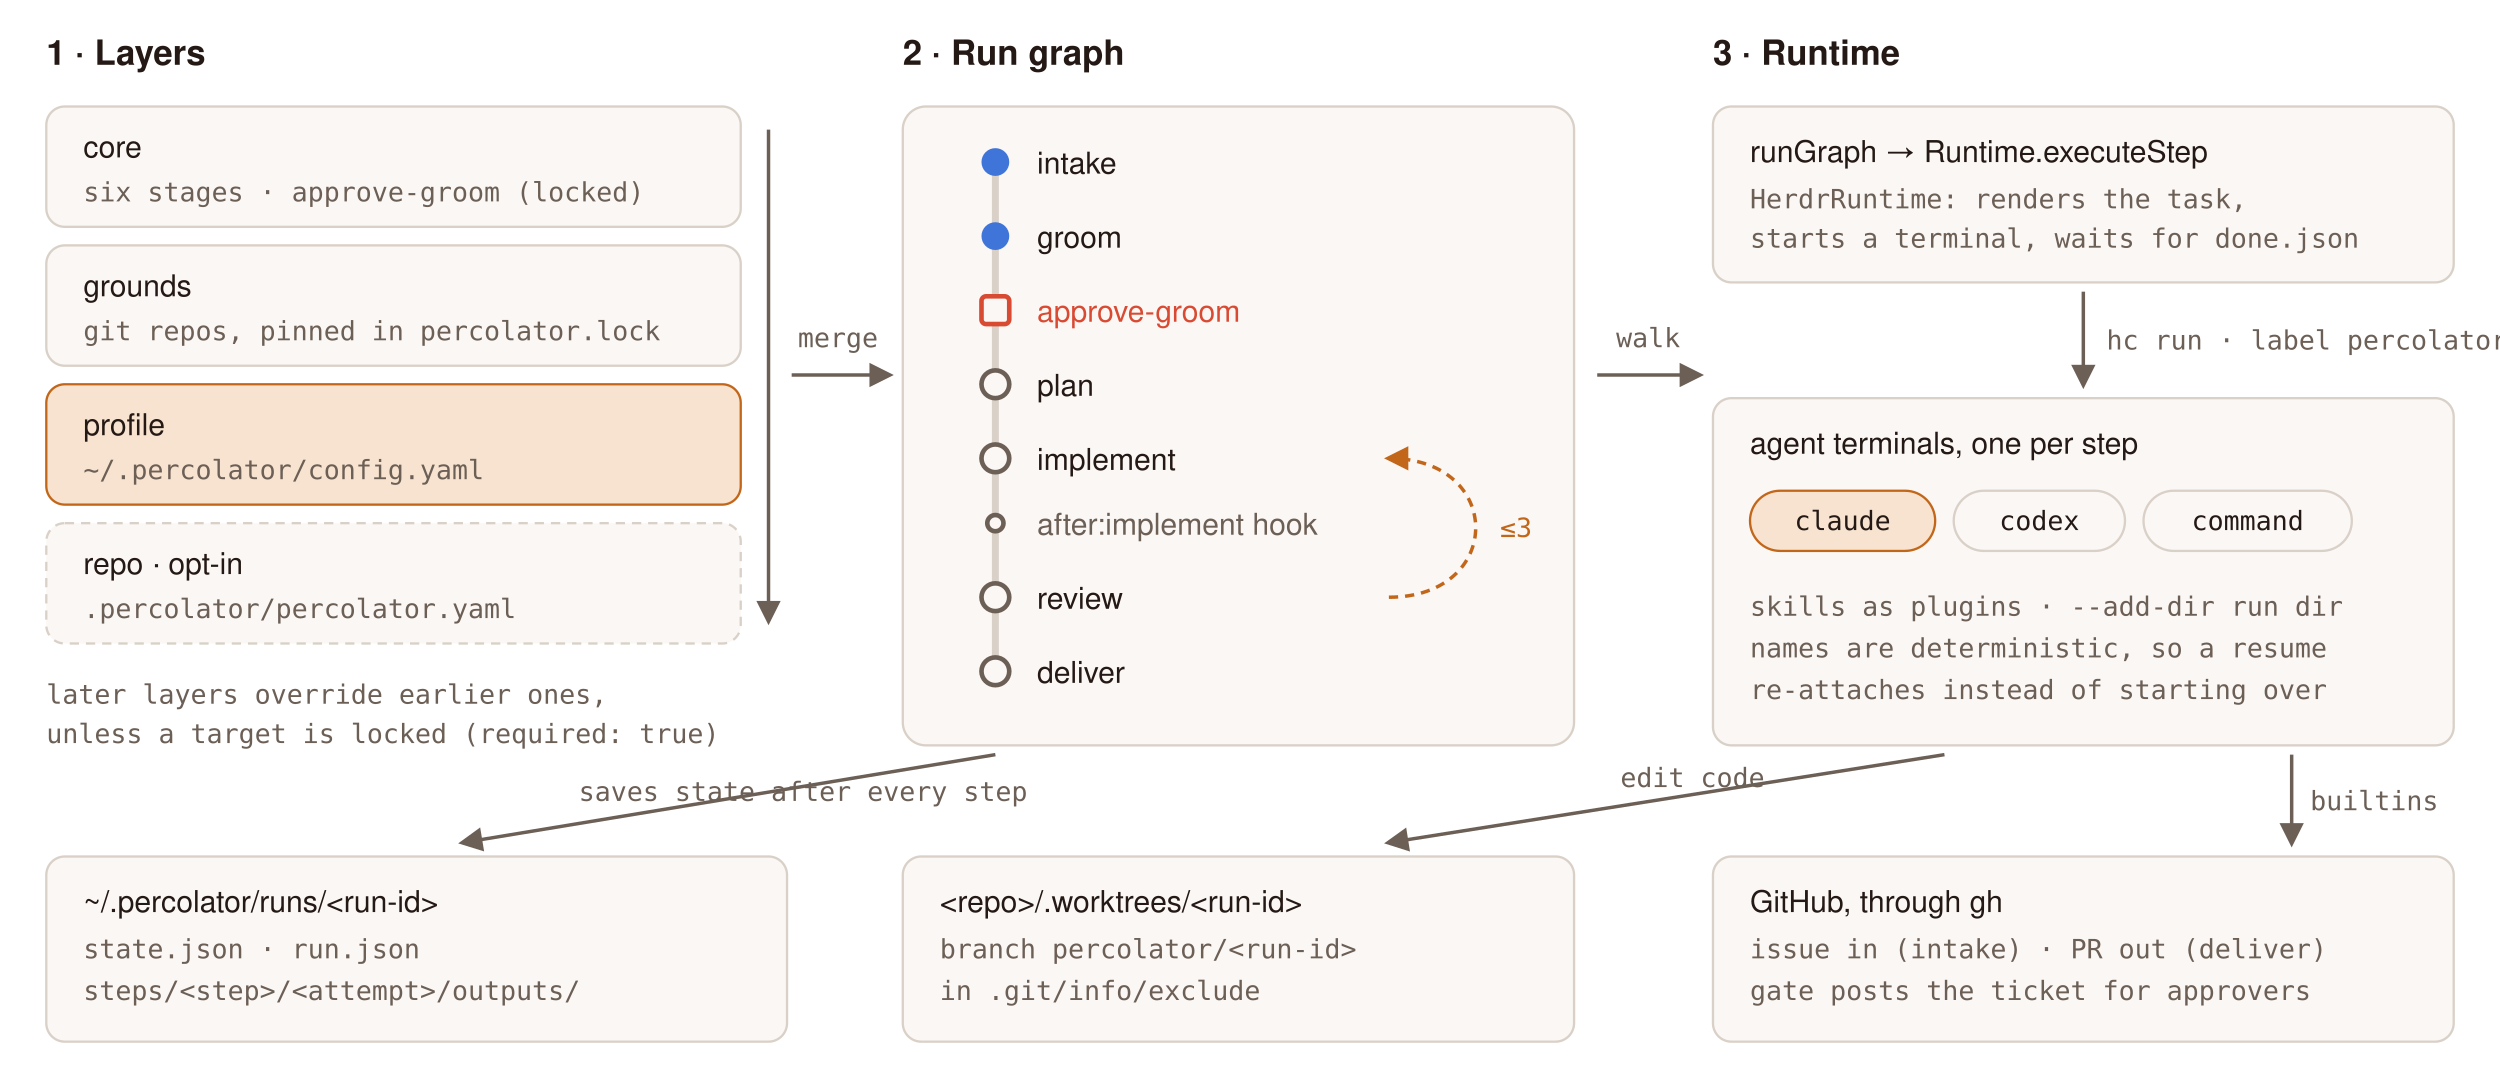
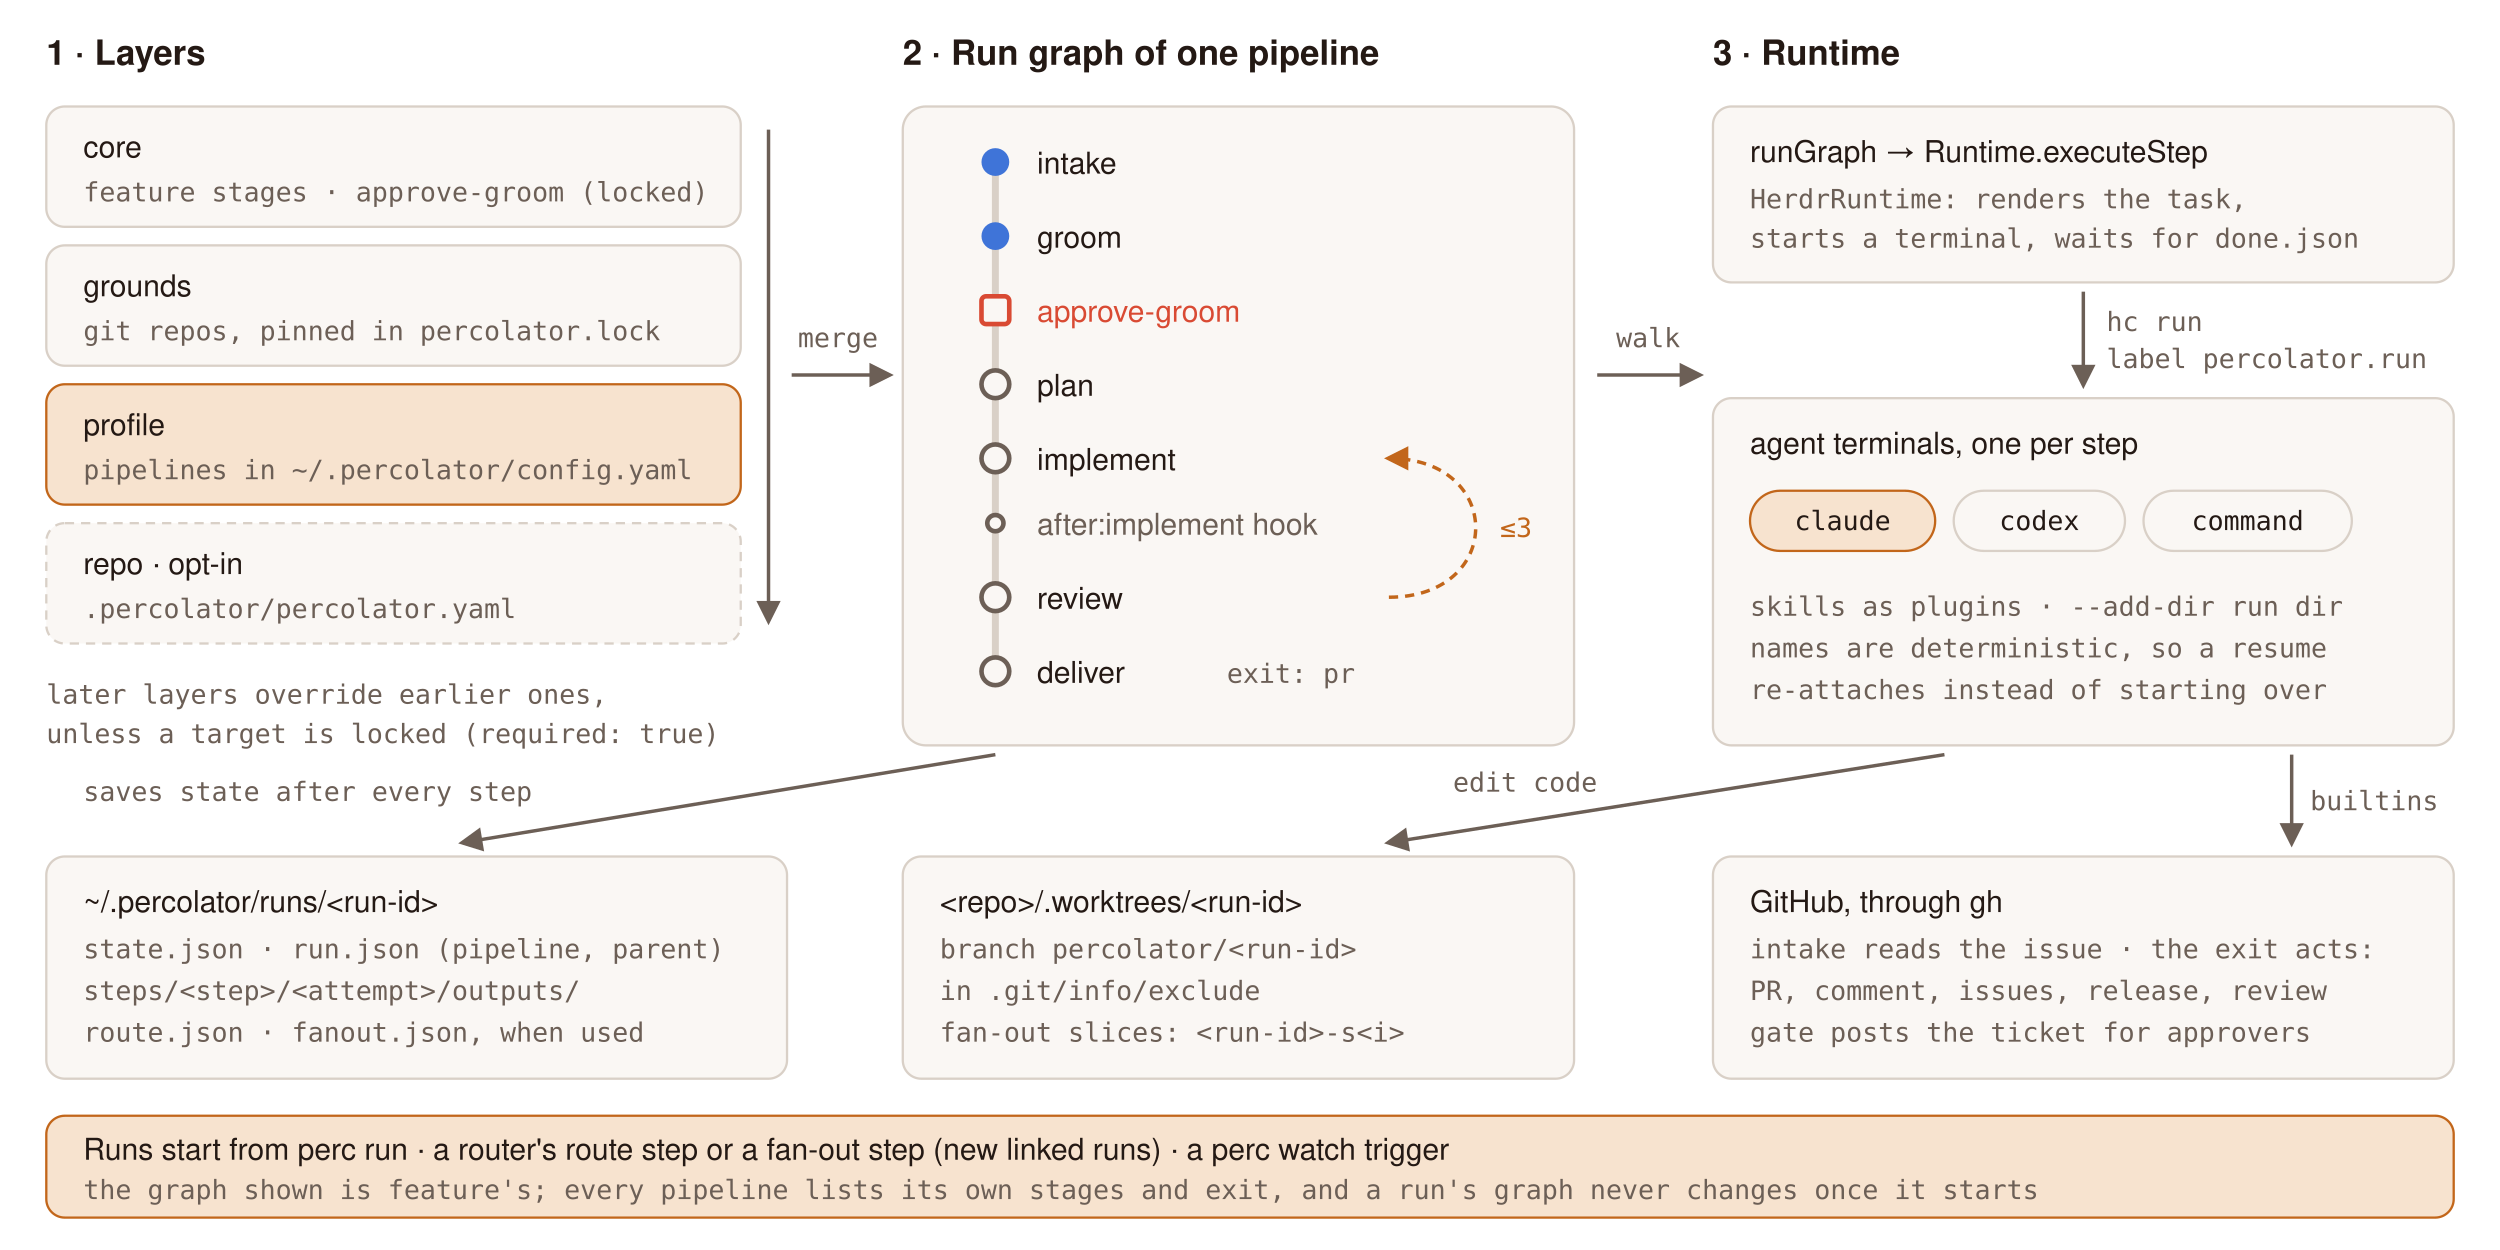
- <svg xmlns="http://www.w3.org/2000/svg" viewBox="0 0 1080 470" width="1080" height="470" role="img" aria-label="Engine: four config layers merge into a run graph, which the engine walks through a runtime that starts agent terminals with hc; state goes to the run directory, code to a worktree, and GitHub is reached through gh.">
+ <svg xmlns="http://www.w3.org/2000/svg" viewBox="0 0 1080 540" width="1080" height="540" role="img" aria-label="Engine: four config layers merge into the run graph of one pipeline, which the engine walks through a runtime that starts agent terminals with hc; state goes to the run directory, code to a worktree, and GitHub is reached through gh. Runs start from perc run, a router's route step or a fan-out step (as new linked runs, one per slice for a fan-out) or a perc watch trigger, and a run's graph never changes once it starts.">
  <style>
.ink{fill:#241914}.mut{fill:#6c5f56}.acc{fill:#c2661a}.wait{fill:#d94a33}.pass{fill:#3f74d8}.surf{fill:#faf7f4}
.s-line{stroke:#d9d0c7}.s-mut{stroke:#6c5f56}.s-acc{stroke:#c2661a}.s-wait{stroke:#d94a33}.s-ink{stroke:#241914}.s-pass{stroke:#3f74d8}
.box{fill:#faf7f4;stroke:#d9d0c7}.box-acc{fill:#f7e3cf;stroke:#c2661a}
.t12{font:600 12px -apple-system, 'Segoe UI', Helvetica, Arial, sans-serif;letter-spacing:.06em}.t13{font:500 13px -apple-system, 'Segoe UI', Helvetica, Arial, sans-serif}.hd{font:700 15px -apple-system, 'Segoe UI', Helvetica, Arial, sans-serif}.tm{font:11.5px ui-monospace, SFMono-Regular, 'Cascadia Code', Consolas, monospace}
</style>
  <defs>
    <marker id="am" viewBox="0 0 10 10" refX="8" refY="5" markerWidth="7" markerHeight="7" orient="auto-start-reverse">
      <path d="M0 0L10 5L0 10z" class="mut" />
    </marker>
    <marker id="aa" viewBox="0 0 10 10" refX="8" refY="5" markerWidth="7" markerHeight="7" orient="auto-start-reverse">
      <path d="M0 0L10 5L0 10z" class="acc" />
    </marker>
    <marker id="aw" viewBox="0 0 10 10" refX="8" refY="5" markerWidth="7" markerHeight="7" orient="auto-start-reverse">
      <path d="M0 0L10 5L0 10z" class="wait" />
    </marker>
  </defs>
  <text x="20" y="28" class="hd ink">1 · Layers</text>
-   <text x="390" y="28" class="hd ink">2 · Run graph</text>
+   <text x="390" y="28" class="hd ink">2 · Run graph of one pipeline</text>
  <text x="740" y="28" class="hd ink">3 · Runtime</text>
  <rect x="20" y="46" width="300" height="52" rx="8" class="box" />
  <text x="36" y="68" class="t13 ink">core</text>
-   <text x="36" y="87" class="tm mut">six stages · approve-groom (locked)</text>
+   <text x="36" y="87" class="tm mut">feature stages · approve-groom (locked)</text>
  <rect x="20" y="106" width="300" height="52" rx="8" class="box" />
  <text x="36" y="128" class="t13 ink">grounds</text>
  <text x="36" y="147" class="tm mut">git repos, pinned in percolator.lock</text>
  <rect x="20" y="166" width="300" height="52" rx="8" class="box-acc" />
  <text x="36" y="188" class="t13 ink">profile</text>
-   <text x="36" y="207" class="tm mut">~/.percolator/config.yaml</text>
+   <text x="36" y="207" class="tm mut">pipelines in ~/.percolator/config.yaml</text>
  <rect x="20" y="226" width="300" height="52" rx="8" class="box" stroke-dasharray="4 3" />
  <text x="36" y="248" class="t13 ink">repo · opt-in</text>
  <text x="36" y="267" class="tm mut">.percolator/percolator.yaml</text>
  <line x1="332" y1="56" x2="332" y2="268" class="s-mut" stroke-width="1.5" marker-end="url(#am)" />
  <text x="20" y="304" class="tm mut">later layers override earlier ones,</text>
  <text x="20" y="321" class="tm mut">unless a target is locked (required: true)</text>
  <line x1="342" y1="162" x2="384" y2="162" class="s-mut" stroke-width="1.5" marker-end="url(#am)" />
  <text x="362" y="150" class="tm mut" text-anchor="middle">merge</text>
  <rect x="390" y="46" width="290" height="276" rx="10" class="box" />
  <line x1="430" y1="70" x2="430" y2="290" class="s-line" stroke-width="3" />
  <circle cx="430" cy="70" r="6" class="pass" />
  <text x="448" y="75" class="t13 ink">intake</text>
  <circle cx="430" cy="102" r="6" class="pass" />
  <text x="448" y="107" class="t13 ink">groom</text>
  <rect x="424" y="128" width="12" height="12" rx="2" class="surf s-wait" stroke-width="2" />
  <text x="448" y="139" class="t13 wait">approve-groom</text>
  <circle cx="430" cy="166" r="6" class="surf s-mut" stroke-width="2" />
  <text x="448" y="171" class="t13 ink">plan</text>
  <circle cx="430" cy="198" r="6" class="surf s-mut" stroke-width="2" />
  <text x="448" y="203" class="t13 ink">implement</text>
  <circle cx="430" cy="226" r="3.5" class="surf s-mut" stroke-width="2" />
  <text x="448" y="231" class="t13 mut">after:implement hook</text>
  <circle cx="430" cy="258" r="6" class="surf s-mut" stroke-width="2" />
  <text x="448" y="263" class="t13 ink">review</text>
  <circle cx="430" cy="290" r="6" class="surf s-mut" stroke-width="2" />
  <text x="448" y="295" class="t13 ink">deliver</text>
+   <text x="530" y="295" class="tm mut">exit: pr</text>
  <path d="M600 258 C650 258 650 198 600 198" fill="none" class="s-acc" stroke-width="1.5" stroke-dasharray="4 3" marker-end="url(#aa)" />
  <text x="648" y="232" class="tm acc">≤3</text>
  <line x1="690" y1="162" x2="734" y2="162" class="s-mut" stroke-width="1.5" marker-end="url(#am)" />
  <text x="712" y="150" class="tm mut" text-anchor="middle">walk</text>
  <rect x="740" y="46" width="320" height="76" rx="8" class="box" />
  <text x="756" y="70" class="t13 ink">runGraph → Runtime.executeStep</text>
  <text x="756" y="90" class="tm mut">HerdrRuntime: renders the task,</text>
  <text x="756" y="107" class="tm mut">starts a terminal, waits for done.json</text>
  <line x1="900" y1="126" x2="900" y2="166" class="s-mut" stroke-width="1.5" marker-end="url(#am)" />
-   <text x="910" y="151" class="tm mut">hc run · label percolator.run</text>
+   <text x="910" y="143" class="tm mut">hc run</text>
+   <text x="910" y="159" class="tm mut">label percolator.run</text>
  <rect x="740" y="172" width="320" height="150" rx="8" class="box" />
  <text x="756" y="196" class="t13 ink">agent terminals, one per step</text>
  <rect x="756" y="212" width="80" height="26" rx="13" class="box-acc" />
  <text x="796" y="229" class="tm ink" text-anchor="middle">claude</text>
  <rect x="844" y="212" width="74" height="26" rx="13" class="box" />
  <text x="881" y="229" class="tm ink" text-anchor="middle">codex</text>
  <rect x="926" y="212" width="90" height="26" rx="13" class="box" />
  <text x="971" y="229" class="tm ink" text-anchor="middle">command</text>
  <text x="756" y="266" class="tm mut">skills as plugins · --add-dir run dir</text>
  <text x="756" y="284" class="tm mut">names are deterministic, so a resume</text>
  <text x="756" y="302" class="tm mut">re-attaches instead of starting over</text>
-   <rect x="20" y="370" width="320" height="80" rx="8" class="box" />
+   <rect x="20" y="370" width="320" height="96" rx="8" class="box" />
  <text x="36" y="394" class="t13 ink">~/.percolator/runs/&lt;run-id&gt;</text>
-   <text x="36" y="414" class="tm mut">state.json · run.json</text>
+   <text x="36" y="414" class="tm mut">state.json · run.json (pipeline, parent)</text>
  <text x="36" y="432" class="tm mut">steps/&lt;step&gt;/&lt;attempt&gt;/outputs/</text>
-   <rect x="390" y="370" width="290" height="80" rx="8" class="box" />
+   <text x="36" y="450" class="tm mut">route.json · fanout.json, when used</text>
+   <rect x="390" y="370" width="290" height="96" rx="8" class="box" />
  <text x="406" y="394" class="t13 ink">&lt;repo&gt;/.worktrees/&lt;run-id&gt;</text>
  <text x="406" y="414" class="tm mut">branch percolator/&lt;run-id&gt;</text>
  <text x="406" y="432" class="tm mut">in .git/info/exclude</text>
-   <rect x="740" y="370" width="320" height="80" rx="8" class="box" />
+   <text x="406" y="450" class="tm mut">fan-out slices: &lt;run-id&gt;-s&lt;i&gt;</text>
+   <rect x="740" y="370" width="320" height="96" rx="8" class="box" />
  <text x="756" y="394" class="t13 ink">GitHub, through gh</text>
-   <text x="756" y="414" class="tm mut">issue in (intake) · PR out (deliver)</text>
-   <text x="756" y="432" class="tm mut">gate posts the ticket for approvers</text>
+   <text x="756" y="414" class="tm mut">intake reads the issue · the exit acts:</text>
+   <text x="756" y="432" class="tm mut">PR, comment, issues, release, review</text>
+   <text x="756" y="450" class="tm mut">gate posts the ticket for approvers</text>
  <line x1="430" y1="326" x2="200" y2="364" class="s-mut" stroke-width="1.5" marker-end="url(#am)" />
-   <text x="250" y="346" class="tm mut">saves state after every step</text>
+   <text x="36" y="346" class="tm mut">saves state after every step</text>
  <line x1="840" y1="326" x2="600" y2="364" class="s-mut" stroke-width="1.5" marker-end="url(#am)" />
-   <text x="700" y="340" class="tm mut">edit code</text>
+   <text x="690" y="342" class="tm mut" text-anchor="end">edit code</text>
  <line x1="990" y1="326" x2="990" y2="364" class="s-mut" stroke-width="1.5" marker-end="url(#am)" />
  <text x="998" y="350" class="tm mut">builtins</text>
+   <rect x="20" y="482" width="1040" height="44" rx="8" class="box-acc" />
+   <text x="36" y="501" class="t13 ink">Runs start from perc run · a router's route step or a fan-out step (new linked runs) · a perc watch trigger</text>
+   <text x="36" y="518" class="tm mut">the graph shown is feature's; every pipeline lists its own stages and exit, and a run's graph never changes once it starts</text>
</svg>
